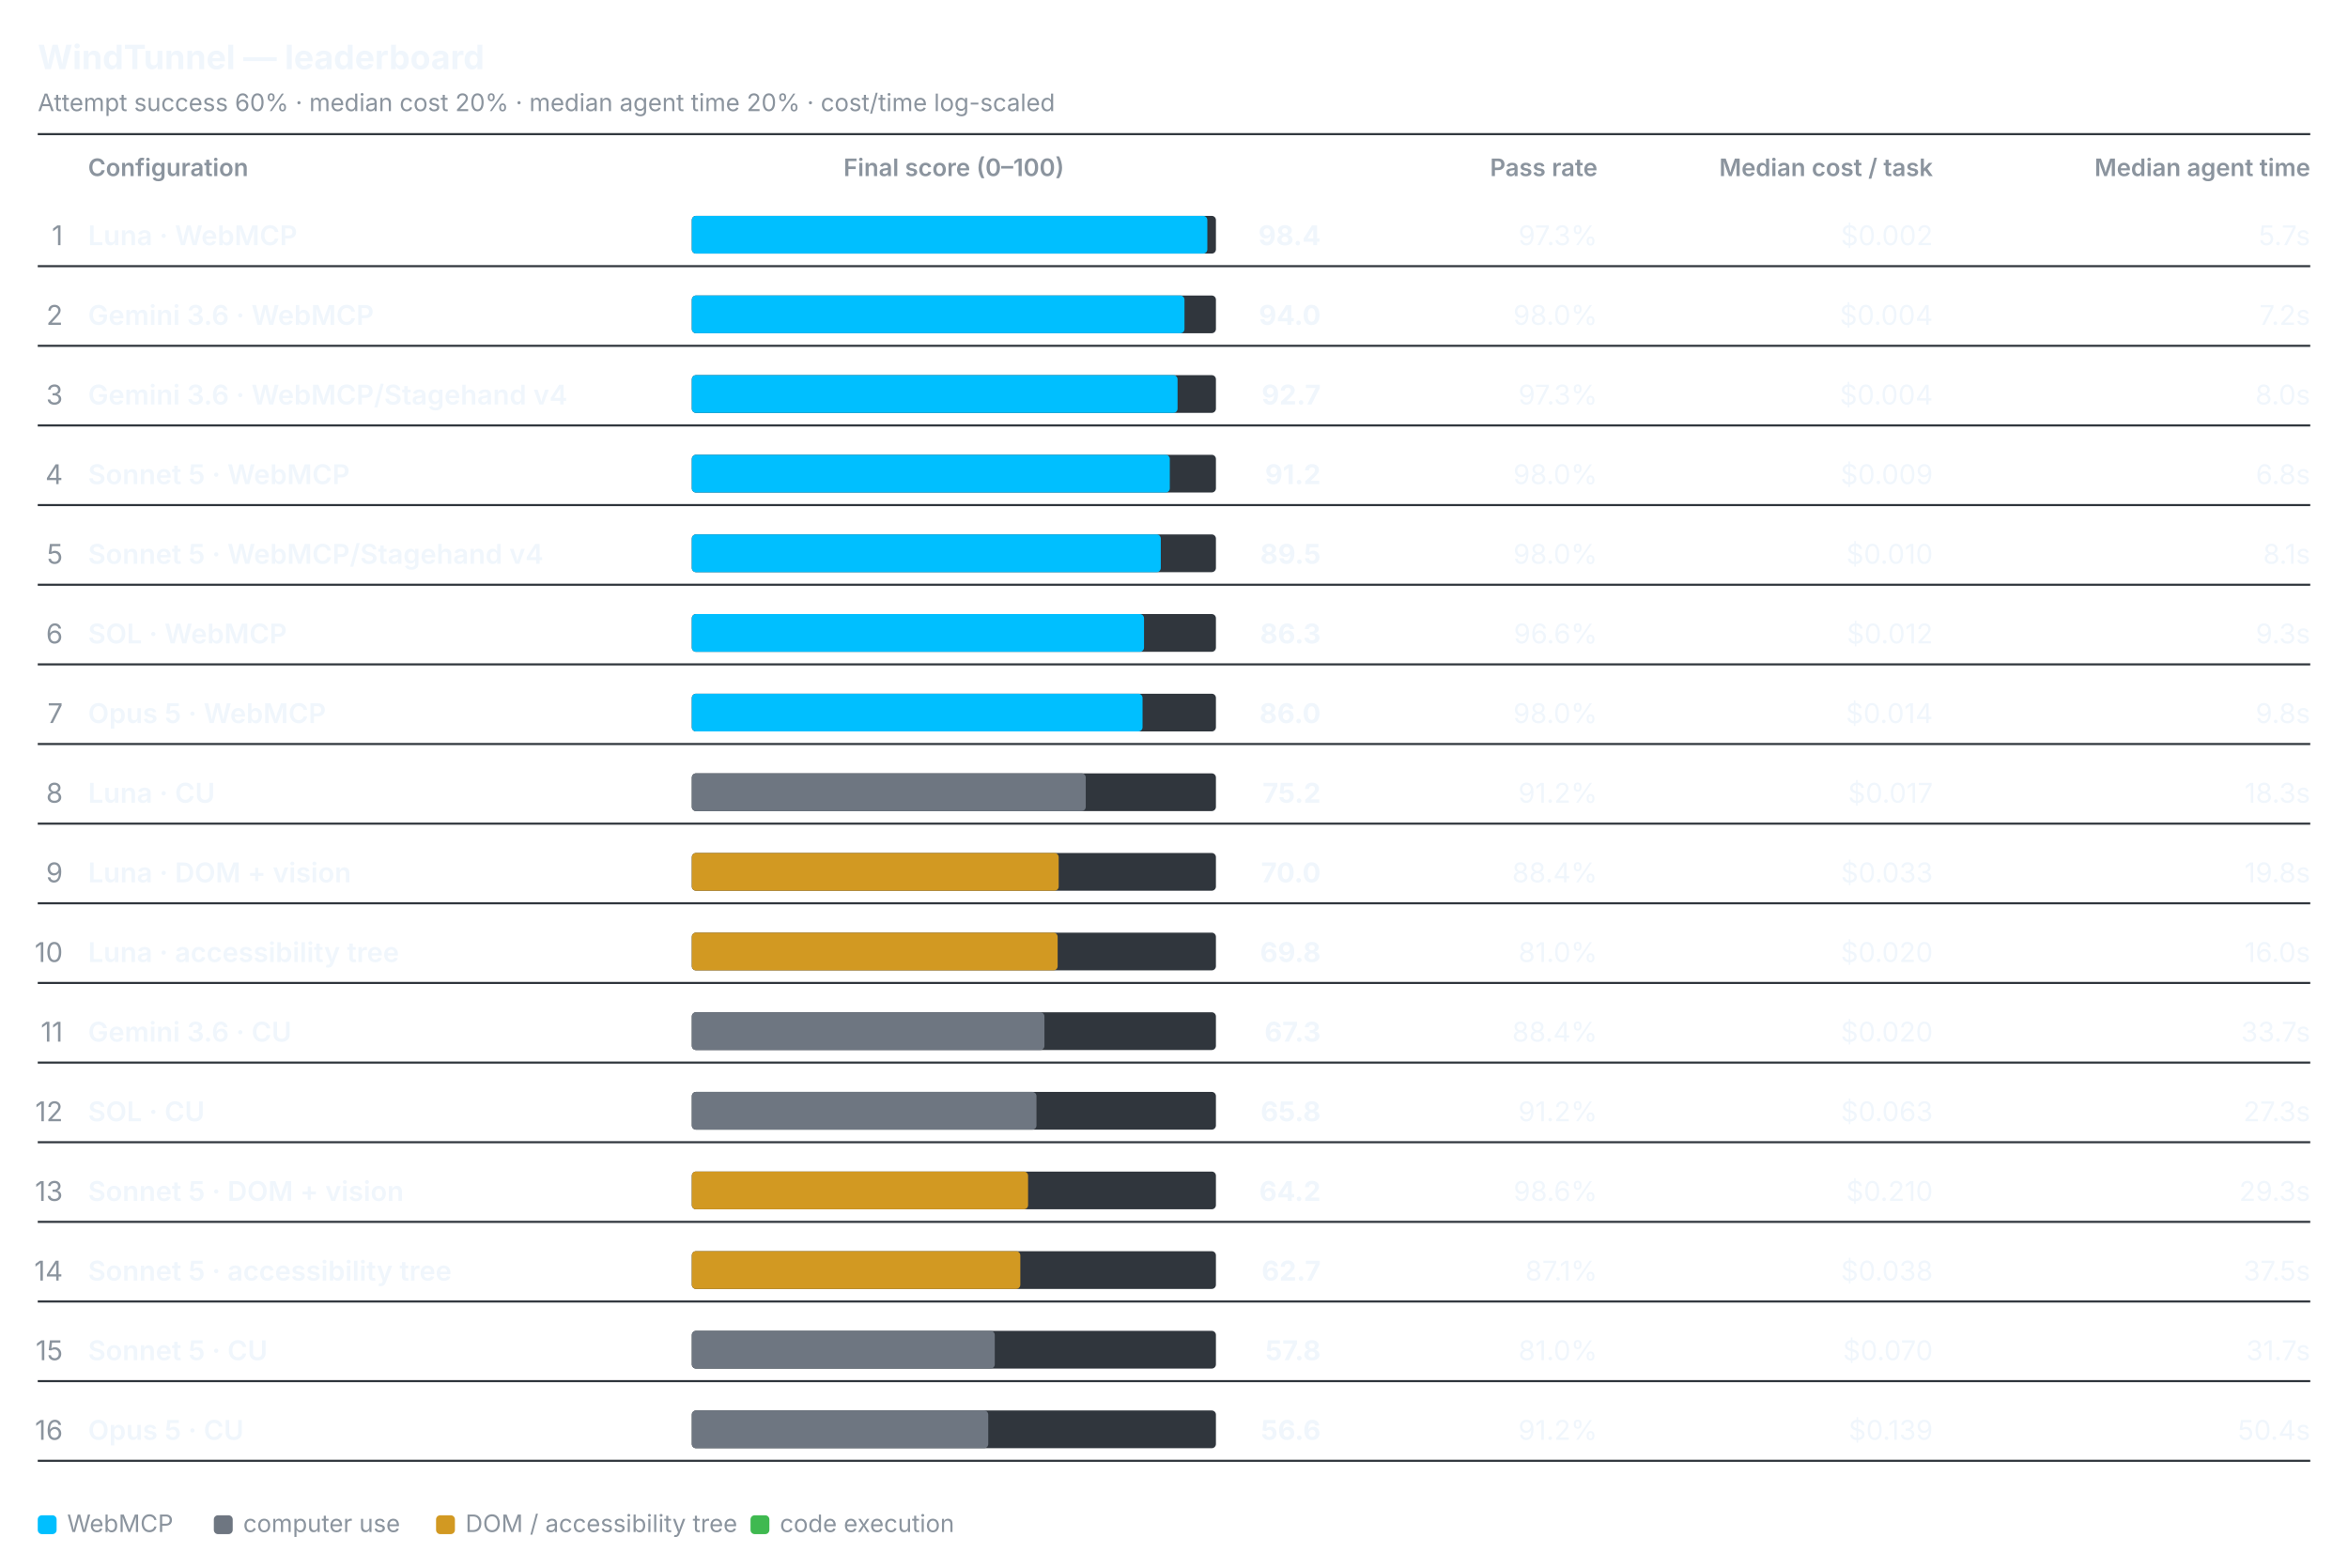
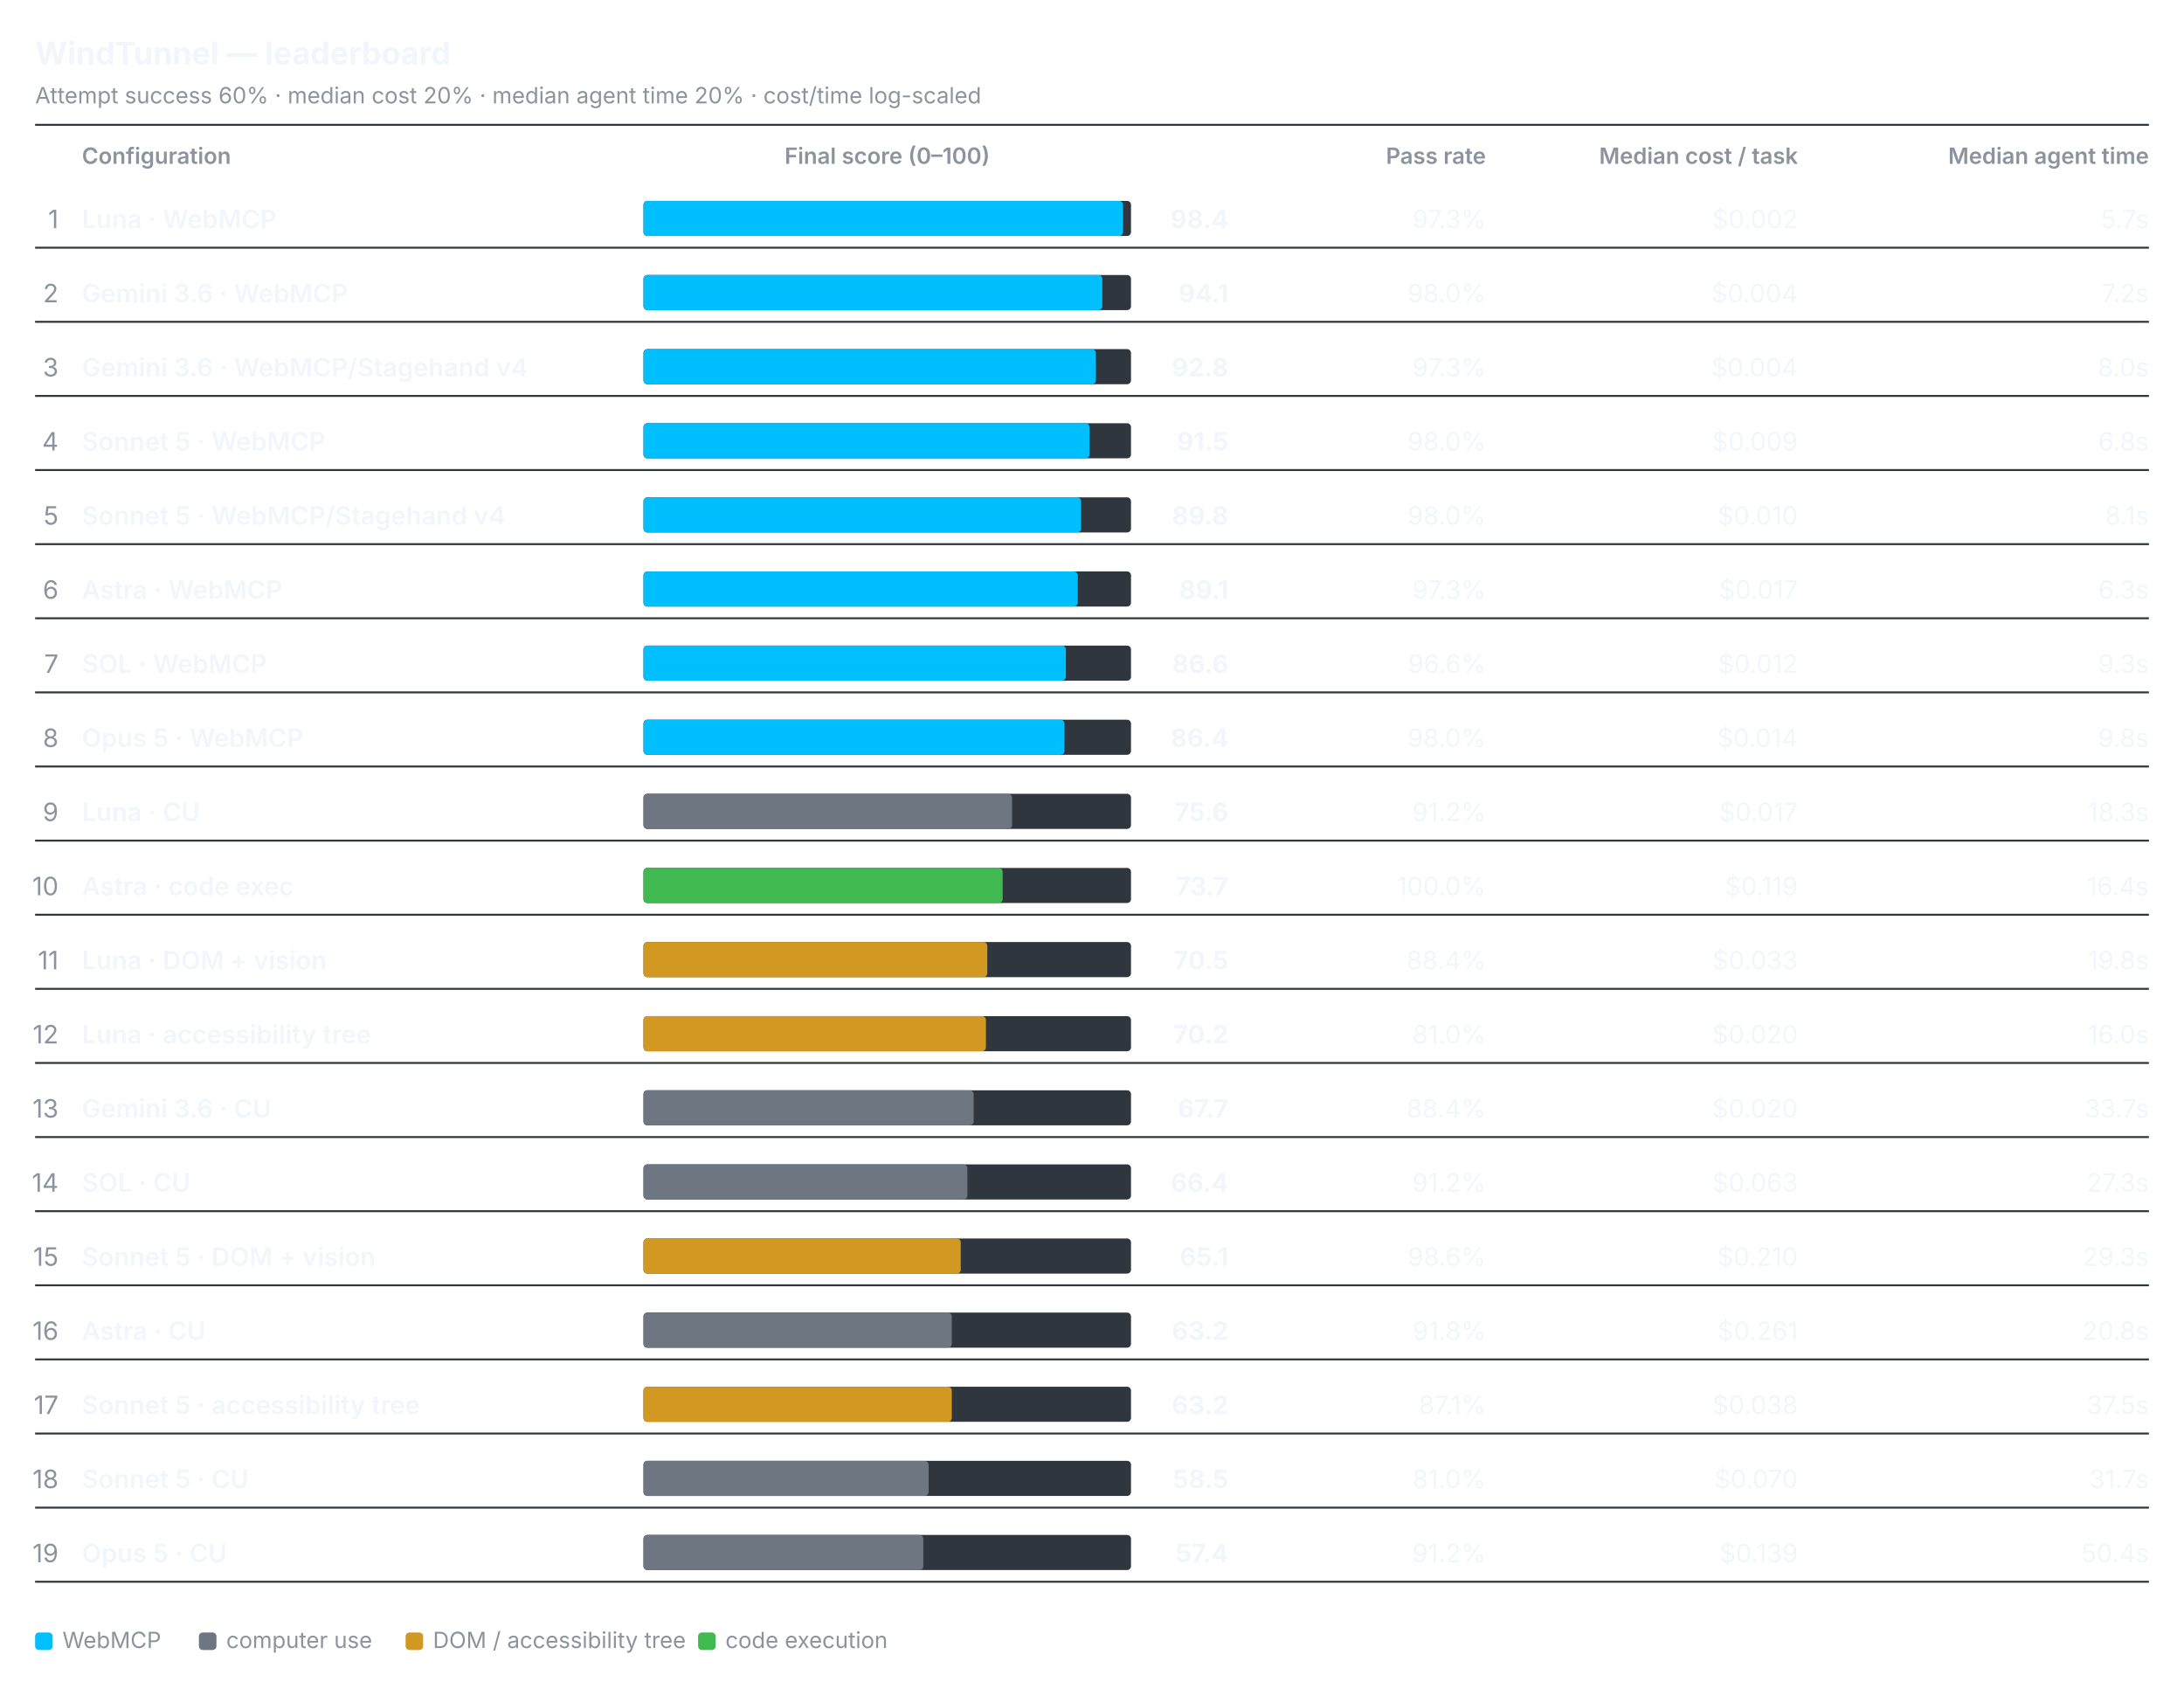
- <svg xmlns="http://www.w3.org/2000/svg" viewBox="0 0 1120 748" width="1120" height="748" font-family="system-ui,-apple-system,sans-serif" font-size="13">
+ <svg xmlns="http://www.w3.org/2000/svg" viewBox="0 0 1120 862" width="1120" height="862" font-family="system-ui,-apple-system,sans-serif" font-size="13">
  <text x="18" y="33" font-size="16" font-weight="650" fill="#f0f6fc">WindTunnel — leaderboard</text>
  <text x="18" y="53" font-size="11.5" fill="#8b949e">Attempt success 60% · median cost 20% · median agent time 20% · cost/time log-scaled</text>
  <line x1="18" y1="64" x2="1102" y2="64" stroke="#30363d" stroke-width="1" />
  <text x="42" y="84" font-size="11.5" font-weight="600" fill="#8b949e">Configuration</text>
  <text x="455" y="84" text-anchor="middle" font-size="11.5" font-weight="600" fill="#8b949e">Final score (0–100)</text>
  <text x="762" y="84" text-anchor="end" font-size="11.5" font-weight="600" fill="#8b949e">Pass rate</text>
  <text x="922" y="84" text-anchor="end" font-size="11.5" font-weight="600" fill="#8b949e">Median cost / task</text>
  <text x="1102" y="84" text-anchor="end" font-size="11.5" font-weight="600" fill="#8b949e">Median agent time</text>
  <line x1="18" y1="127" x2="1102" y2="127" stroke="#30363d" stroke-width="1" />
  <text x="30" y="117" text-anchor="end" fill="#8b949e">1</text>
  <text x="42" y="117" font-weight="600" fill="#f0f6fc">Luna · WebMCP</text>
  <rect x="330" y="103" width="250" height="18" rx="2" fill="#30363d" />
  <rect x="330" y="103" width="245.9" height="18" rx="2" fill="#00bfff" />
  <text x="630" y="117" text-anchor="end" font-weight="700" fill="#f0f6fc">98.4</text>
  <text x="762" y="117" text-anchor="end" fill="#f0f6fc">97.3%</text>
  <text x="922" y="117" text-anchor="end" fill="#f0f6fc">$0.002</text>
  <text x="1102" y="117" text-anchor="end" fill="#f0f6fc">5.7s</text>
  <line x1="18" y1="165" x2="1102" y2="165" stroke="#30363d" stroke-width="1" />
  <text x="30" y="155" text-anchor="end" fill="#8b949e">2</text>
  <text x="42" y="155" font-weight="600" fill="#f0f6fc">Gemini 3.6 · WebMCP</text>
  <rect x="330" y="141" width="250" height="18" rx="2" fill="#30363d" />
-   <rect x="330" y="141" width="235.0" height="18" rx="2" fill="#00bfff" />
-   <text x="630" y="155" text-anchor="end" font-weight="700" fill="#f0f6fc">94.0</text>
+   <rect x="330" y="141" width="235.3" height="18" rx="2" fill="#00bfff" />
+   <text x="630" y="155" text-anchor="end" font-weight="700" fill="#f0f6fc">94.1</text>
  <text x="762" y="155" text-anchor="end" fill="#f0f6fc">98.0%</text>
  <text x="922" y="155" text-anchor="end" fill="#f0f6fc">$0.004</text>
  <text x="1102" y="155" text-anchor="end" fill="#f0f6fc">7.2s</text>
  <line x1="18" y1="203" x2="1102" y2="203" stroke="#30363d" stroke-width="1" />
  <text x="30" y="193" text-anchor="end" fill="#8b949e">3</text>
  <text x="42" y="193" font-weight="600" fill="#f0f6fc">Gemini 3.6 · WebMCP/Stagehand v4</text>
  <rect x="330" y="179" width="250" height="18" rx="2" fill="#30363d" />
-   <rect x="330" y="179" width="231.7" height="18" rx="2" fill="#00bfff" />
-   <text x="630" y="193" text-anchor="end" font-weight="700" fill="#f0f6fc">92.7</text>
+   <rect x="330" y="179" width="232.0" height="18" rx="2" fill="#00bfff" />
+   <text x="630" y="193" text-anchor="end" font-weight="700" fill="#f0f6fc">92.8</text>
  <text x="762" y="193" text-anchor="end" fill="#f0f6fc">97.3%</text>
  <text x="922" y="193" text-anchor="end" fill="#f0f6fc">$0.004</text>
  <text x="1102" y="193" text-anchor="end" fill="#f0f6fc">8.0s</text>
  <line x1="18" y1="241" x2="1102" y2="241" stroke="#30363d" stroke-width="1" />
  <text x="30" y="231" text-anchor="end" fill="#8b949e">4</text>
  <text x="42" y="231" font-weight="600" fill="#f0f6fc">Sonnet 5 · WebMCP</text>
  <rect x="330" y="217" width="250" height="18" rx="2" fill="#30363d" />
-   <rect x="330" y="217" width="228.0" height="18" rx="2" fill="#00bfff" />
-   <text x="630" y="231" text-anchor="end" font-weight="700" fill="#f0f6fc">91.2</text>
+   <rect x="330" y="217" width="228.7" height="18" rx="2" fill="#00bfff" />
+   <text x="630" y="231" text-anchor="end" font-weight="700" fill="#f0f6fc">91.5</text>
  <text x="762" y="231" text-anchor="end" fill="#f0f6fc">98.0%</text>
  <text x="922" y="231" text-anchor="end" fill="#f0f6fc">$0.009</text>
  <text x="1102" y="231" text-anchor="end" fill="#f0f6fc">6.8s</text>
  <line x1="18" y1="279" x2="1102" y2="279" stroke="#30363d" stroke-width="1" />
  <text x="30" y="269" text-anchor="end" fill="#8b949e">5</text>
  <text x="42" y="269" font-weight="600" fill="#f0f6fc">Sonnet 5 · WebMCP/Stagehand v4</text>
  <rect x="330" y="255" width="250" height="18" rx="2" fill="#30363d" />
-   <rect x="330" y="255" width="223.7" height="18" rx="2" fill="#00bfff" />
-   <text x="630" y="269" text-anchor="end" font-weight="700" fill="#f0f6fc">89.5</text>
+   <rect x="330" y="255" width="224.4" height="18" rx="2" fill="#00bfff" />
+   <text x="630" y="269" text-anchor="end" font-weight="700" fill="#f0f6fc">89.8</text>
  <text x="762" y="269" text-anchor="end" fill="#f0f6fc">98.0%</text>
  <text x="922" y="269" text-anchor="end" fill="#f0f6fc">$0.010</text>
  <text x="1102" y="269" text-anchor="end" fill="#f0f6fc">8.1s</text>
  <line x1="18" y1="317" x2="1102" y2="317" stroke="#30363d" stroke-width="1" />
  <text x="30" y="307" text-anchor="end" fill="#8b949e">6</text>
-   <text x="42" y="307" font-weight="600" fill="#f0f6fc">SOL · WebMCP</text>
+   <text x="42" y="307" font-weight="600" fill="#f0f6fc">Astra · WebMCP</text>
  <rect x="330" y="293" width="250" height="18" rx="2" fill="#30363d" />
-   <rect x="330" y="293" width="215.7" height="18" rx="2" fill="#00bfff" />
-   <text x="630" y="307" text-anchor="end" font-weight="700" fill="#f0f6fc">86.3</text>
-   <text x="762" y="307" text-anchor="end" fill="#f0f6fc">96.6%</text>
-   <text x="922" y="307" text-anchor="end" fill="#f0f6fc">$0.012</text>
-   <text x="1102" y="307" text-anchor="end" fill="#f0f6fc">9.3s</text>
+   <rect x="330" y="293" width="222.7" height="18" rx="2" fill="#00bfff" />
+   <text x="630" y="307" text-anchor="end" font-weight="700" fill="#f0f6fc">89.1</text>
+   <text x="762" y="307" text-anchor="end" fill="#f0f6fc">97.3%</text>
+   <text x="922" y="307" text-anchor="end" fill="#f0f6fc">$0.017</text>
+   <text x="1102" y="307" text-anchor="end" fill="#f0f6fc">6.3s</text>
  <line x1="18" y1="355" x2="1102" y2="355" stroke="#30363d" stroke-width="1" />
  <text x="30" y="345" text-anchor="end" fill="#8b949e">7</text>
-   <text x="42" y="345" font-weight="600" fill="#f0f6fc">Opus 5 · WebMCP</text>
+   <text x="42" y="345" font-weight="600" fill="#f0f6fc">SOL · WebMCP</text>
  <rect x="330" y="331" width="250" height="18" rx="2" fill="#30363d" />
-   <rect x="330" y="331" width="215.0" height="18" rx="2" fill="#00bfff" />
-   <text x="630" y="345" text-anchor="end" font-weight="700" fill="#f0f6fc">86.0</text>
-   <text x="762" y="345" text-anchor="end" fill="#f0f6fc">98.0%</text>
-   <text x="922" y="345" text-anchor="end" fill="#f0f6fc">$0.014</text>
-   <text x="1102" y="345" text-anchor="end" fill="#f0f6fc">9.8s</text>
+   <rect x="330" y="331" width="216.6" height="18" rx="2" fill="#00bfff" />
+   <text x="630" y="345" text-anchor="end" font-weight="700" fill="#f0f6fc">86.6</text>
+   <text x="762" y="345" text-anchor="end" fill="#f0f6fc">96.6%</text>
+   <text x="922" y="345" text-anchor="end" fill="#f0f6fc">$0.012</text>
+   <text x="1102" y="345" text-anchor="end" fill="#f0f6fc">9.3s</text>
  <line x1="18" y1="393" x2="1102" y2="393" stroke="#30363d" stroke-width="1" />
  <text x="30" y="383" text-anchor="end" fill="#8b949e">8</text>
-   <text x="42" y="383" font-weight="600" fill="#f0f6fc">Luna · CU</text>
+   <text x="42" y="383" font-weight="600" fill="#f0f6fc">Opus 5 · WebMCP</text>
  <rect x="330" y="369" width="250" height="18" rx="2" fill="#30363d" />
-   <rect x="330" y="369" width="187.9" height="18" rx="2" fill="#6e7681" />
-   <text x="630" y="383" text-anchor="end" font-weight="700" fill="#f0f6fc">75.2</text>
-   <text x="762" y="383" text-anchor="end" fill="#f0f6fc">91.2%</text>
-   <text x="922" y="383" text-anchor="end" fill="#f0f6fc">$0.017</text>
-   <text x="1102" y="383" text-anchor="end" fill="#f0f6fc">18.3s</text>
+   <rect x="330" y="369" width="215.9" height="18" rx="2" fill="#00bfff" />
+   <text x="630" y="383" text-anchor="end" font-weight="700" fill="#f0f6fc">86.4</text>
+   <text x="762" y="383" text-anchor="end" fill="#f0f6fc">98.0%</text>
+   <text x="922" y="383" text-anchor="end" fill="#f0f6fc">$0.014</text>
+   <text x="1102" y="383" text-anchor="end" fill="#f0f6fc">9.8s</text>
  <line x1="18" y1="431" x2="1102" y2="431" stroke="#30363d" stroke-width="1" />
  <text x="30" y="421" text-anchor="end" fill="#8b949e">9</text>
-   <text x="42" y="421" font-weight="600" fill="#f0f6fc">Luna · DOM + vision</text>
+   <text x="42" y="421" font-weight="600" fill="#f0f6fc">Luna · CU</text>
  <rect x="330" y="407" width="250" height="18" rx="2" fill="#30363d" />
-   <rect x="330" y="407" width="175.0" height="18" rx="2" fill="#d29922" />
-   <text x="630" y="421" text-anchor="end" font-weight="700" fill="#f0f6fc">70.0</text>
-   <text x="762" y="421" text-anchor="end" fill="#f0f6fc">88.4%</text>
-   <text x="922" y="421" text-anchor="end" fill="#f0f6fc">$0.033</text>
-   <text x="1102" y="421" text-anchor="end" fill="#f0f6fc">19.8s</text>
+   <rect x="330" y="407" width="189.0" height="18" rx="2" fill="#6e7681" />
+   <text x="630" y="421" text-anchor="end" font-weight="700" fill="#f0f6fc">75.6</text>
+   <text x="762" y="421" text-anchor="end" fill="#f0f6fc">91.2%</text>
+   <text x="922" y="421" text-anchor="end" fill="#f0f6fc">$0.017</text>
+   <text x="1102" y="421" text-anchor="end" fill="#f0f6fc">18.3s</text>
  <line x1="18" y1="469" x2="1102" y2="469" stroke="#30363d" stroke-width="1" />
  <text x="30" y="459" text-anchor="end" fill="#8b949e">10</text>
-   <text x="42" y="459" font-weight="600" fill="#f0f6fc">Luna · accessibility tree</text>
+   <text x="42" y="459" font-weight="600" fill="#f0f6fc">Astra · code exec</text>
  <rect x="330" y="445" width="250" height="18" rx="2" fill="#30363d" />
-   <rect x="330" y="445" width="174.5" height="18" rx="2" fill="#d29922" />
-   <text x="630" y="459" text-anchor="end" font-weight="700" fill="#f0f6fc">69.8</text>
-   <text x="762" y="459" text-anchor="end" fill="#f0f6fc">81.0%</text>
-   <text x="922" y="459" text-anchor="end" fill="#f0f6fc">$0.020</text>
-   <text x="1102" y="459" text-anchor="end" fill="#f0f6fc">16.0s</text>
+   <rect x="330" y="445" width="184.2" height="18" rx="2" fill="#3fb950" />
+   <text x="630" y="459" text-anchor="end" font-weight="700" fill="#f0f6fc">73.7</text>
+   <text x="762" y="459" text-anchor="end" fill="#f0f6fc">100.0%</text>
+   <text x="922" y="459" text-anchor="end" fill="#f0f6fc">$0.119</text>
+   <text x="1102" y="459" text-anchor="end" fill="#f0f6fc">16.4s</text>
  <line x1="18" y1="507" x2="1102" y2="507" stroke="#30363d" stroke-width="1" />
  <text x="30" y="497" text-anchor="end" fill="#8b949e">11</text>
-   <text x="42" y="497" font-weight="600" fill="#f0f6fc">Gemini 3.6 · CU</text>
+   <text x="42" y="497" font-weight="600" fill="#f0f6fc">Luna · DOM + vision</text>
  <rect x="330" y="483" width="250" height="18" rx="2" fill="#30363d" />
-   <rect x="330" y="483" width="168.2" height="18" rx="2" fill="#6e7681" />
-   <text x="630" y="497" text-anchor="end" font-weight="700" fill="#f0f6fc">67.3</text>
+   <rect x="330" y="483" width="176.3" height="18" rx="2" fill="#d29922" />
+   <text x="630" y="497" text-anchor="end" font-weight="700" fill="#f0f6fc">70.5</text>
  <text x="762" y="497" text-anchor="end" fill="#f0f6fc">88.4%</text>
-   <text x="922" y="497" text-anchor="end" fill="#f0f6fc">$0.020</text>
-   <text x="1102" y="497" text-anchor="end" fill="#f0f6fc">33.7s</text>
+   <text x="922" y="497" text-anchor="end" fill="#f0f6fc">$0.033</text>
+   <text x="1102" y="497" text-anchor="end" fill="#f0f6fc">19.8s</text>
  <line x1="18" y1="545" x2="1102" y2="545" stroke="#30363d" stroke-width="1" />
  <text x="30" y="535" text-anchor="end" fill="#8b949e">12</text>
-   <text x="42" y="535" font-weight="600" fill="#f0f6fc">SOL · CU</text>
+   <text x="42" y="535" font-weight="600" fill="#f0f6fc">Luna · accessibility tree</text>
  <rect x="330" y="521" width="250" height="18" rx="2" fill="#30363d" />
-   <rect x="330" y="521" width="164.4" height="18" rx="2" fill="#6e7681" />
-   <text x="630" y="535" text-anchor="end" font-weight="700" fill="#f0f6fc">65.8</text>
-   <text x="762" y="535" text-anchor="end" fill="#f0f6fc">91.2%</text>
-   <text x="922" y="535" text-anchor="end" fill="#f0f6fc">$0.063</text>
-   <text x="1102" y="535" text-anchor="end" fill="#f0f6fc">27.3s</text>
+   <rect x="330" y="521" width="175.6" height="18" rx="2" fill="#d29922" />
+   <text x="630" y="535" text-anchor="end" font-weight="700" fill="#f0f6fc">70.2</text>
+   <text x="762" y="535" text-anchor="end" fill="#f0f6fc">81.0%</text>
+   <text x="922" y="535" text-anchor="end" fill="#f0f6fc">$0.020</text>
+   <text x="1102" y="535" text-anchor="end" fill="#f0f6fc">16.0s</text>
  <line x1="18" y1="583" x2="1102" y2="583" stroke="#30363d" stroke-width="1" />
  <text x="30" y="573" text-anchor="end" fill="#8b949e">13</text>
-   <text x="42" y="573" font-weight="600" fill="#f0f6fc">Sonnet 5 · DOM + vision</text>
+   <text x="42" y="573" font-weight="600" fill="#f0f6fc">Gemini 3.6 · CU</text>
  <rect x="330" y="559" width="250" height="18" rx="2" fill="#30363d" />
-   <rect x="330" y="559" width="160.4" height="18" rx="2" fill="#d29922" />
-   <text x="630" y="573" text-anchor="end" font-weight="700" fill="#f0f6fc">64.2</text>
-   <text x="762" y="573" text-anchor="end" fill="#f0f6fc">98.6%</text>
-   <text x="922" y="573" text-anchor="end" fill="#f0f6fc">$0.210</text>
-   <text x="1102" y="573" text-anchor="end" fill="#f0f6fc">29.3s</text>
+   <rect x="330" y="559" width="169.3" height="18" rx="2" fill="#6e7681" />
+   <text x="630" y="573" text-anchor="end" font-weight="700" fill="#f0f6fc">67.7</text>
+   <text x="762" y="573" text-anchor="end" fill="#f0f6fc">88.4%</text>
+   <text x="922" y="573" text-anchor="end" fill="#f0f6fc">$0.020</text>
+   <text x="1102" y="573" text-anchor="end" fill="#f0f6fc">33.7s</text>
  <line x1="18" y1="621" x2="1102" y2="621" stroke="#30363d" stroke-width="1" />
  <text x="30" y="611" text-anchor="end" fill="#8b949e">14</text>
-   <text x="42" y="611" font-weight="600" fill="#f0f6fc">Sonnet 5 · accessibility tree</text>
+   <text x="42" y="611" font-weight="600" fill="#f0f6fc">SOL · CU</text>
  <rect x="330" y="597" width="250" height="18" rx="2" fill="#30363d" />
-   <rect x="330" y="597" width="156.7" height="18" rx="2" fill="#d29922" />
-   <text x="630" y="611" text-anchor="end" font-weight="700" fill="#f0f6fc">62.7</text>
-   <text x="762" y="611" text-anchor="end" fill="#f0f6fc">87.1%</text>
-   <text x="922" y="611" text-anchor="end" fill="#f0f6fc">$0.038</text>
-   <text x="1102" y="611" text-anchor="end" fill="#f0f6fc">37.5s</text>
+   <rect x="330" y="597" width="166.1" height="18" rx="2" fill="#6e7681" />
+   <text x="630" y="611" text-anchor="end" font-weight="700" fill="#f0f6fc">66.4</text>
+   <text x="762" y="611" text-anchor="end" fill="#f0f6fc">91.2%</text>
+   <text x="922" y="611" text-anchor="end" fill="#f0f6fc">$0.063</text>
+   <text x="1102" y="611" text-anchor="end" fill="#f0f6fc">27.3s</text>
  <line x1="18" y1="659" x2="1102" y2="659" stroke="#30363d" stroke-width="1" />
  <text x="30" y="649" text-anchor="end" fill="#8b949e">15</text>
-   <text x="42" y="649" font-weight="600" fill="#f0f6fc">Sonnet 5 · CU</text>
+   <text x="42" y="649" font-weight="600" fill="#f0f6fc">Sonnet 5 · DOM + vision</text>
  <rect x="330" y="635" width="250" height="18" rx="2" fill="#30363d" />
-   <rect x="330" y="635" width="144.5" height="18" rx="2" fill="#6e7681" />
-   <text x="630" y="649" text-anchor="end" font-weight="700" fill="#f0f6fc">57.8</text>
-   <text x="762" y="649" text-anchor="end" fill="#f0f6fc">81.0%</text>
-   <text x="922" y="649" text-anchor="end" fill="#f0f6fc">$0.070</text>
-   <text x="1102" y="649" text-anchor="end" fill="#f0f6fc">31.7s</text>
+   <rect x="330" y="635" width="162.7" height="18" rx="2" fill="#d29922" />
+   <text x="630" y="649" text-anchor="end" font-weight="700" fill="#f0f6fc">65.1</text>
+   <text x="762" y="649" text-anchor="end" fill="#f0f6fc">98.6%</text>
+   <text x="922" y="649" text-anchor="end" fill="#f0f6fc">$0.210</text>
+   <text x="1102" y="649" text-anchor="end" fill="#f0f6fc">29.3s</text>
  <line x1="18" y1="697" x2="1102" y2="697" stroke="#30363d" stroke-width="1" />
  <text x="30" y="687" text-anchor="end" fill="#8b949e">16</text>
-   <text x="42" y="687" font-weight="600" fill="#f0f6fc">Opus 5 · CU</text>
+   <text x="42" y="687" font-weight="600" fill="#f0f6fc">Astra · CU</text>
  <rect x="330" y="673" width="250" height="18" rx="2" fill="#30363d" />
-   <rect x="330" y="673" width="141.4" height="18" rx="2" fill="#6e7681" />
-   <text x="630" y="687" text-anchor="end" font-weight="700" fill="#f0f6fc">56.6</text>
-   <text x="762" y="687" text-anchor="end" fill="#f0f6fc">91.2%</text>
-   <text x="922" y="687" text-anchor="end" fill="#f0f6fc">$0.139</text>
-   <text x="1102" y="687" text-anchor="end" fill="#f0f6fc">50.4s</text>
-   <rect x="18" y="723" width="9" height="9" rx="2" fill="#00bfff" />
-   <text x="32" y="731" font-size="11.5" fill="#8b949e">WebMCP</text>
-   <rect x="102" y="723" width="9" height="9" rx="2" fill="#6e7681" />
-   <text x="116" y="731" font-size="11.5" fill="#8b949e">computer use</text>
-   <rect x="208" y="723" width="9" height="9" rx="2" fill="#d29922" />
-   <text x="222" y="731" font-size="11.5" fill="#8b949e">DOM / accessibility tree</text>
-   <rect x="358" y="723" width="9" height="9" rx="2" fill="#3fb950" />
-   <text x="372" y="731" font-size="11.5" fill="#8b949e">code execution</text>
+   <rect x="330" y="673" width="158.1" height="18" rx="2" fill="#6e7681" />
+   <text x="630" y="687" text-anchor="end" font-weight="700" fill="#f0f6fc">63.2</text>
+   <text x="762" y="687" text-anchor="end" fill="#f0f6fc">91.8%</text>
+   <text x="922" y="687" text-anchor="end" fill="#f0f6fc">$0.261</text>
+   <text x="1102" y="687" text-anchor="end" fill="#f0f6fc">20.8s</text>
+   <line x1="18" y1="735" x2="1102" y2="735" stroke="#30363d" stroke-width="1" />
+   <text x="30" y="725" text-anchor="end" fill="#8b949e">17</text>
+   <text x="42" y="725" font-weight="600" fill="#f0f6fc">Sonnet 5 · accessibility tree</text>
+   <rect x="330" y="711" width="250" height="18" rx="2" fill="#30363d" />
+   <rect x="330" y="711" width="158.1" height="18" rx="2" fill="#d29922" />
+   <text x="630" y="725" text-anchor="end" font-weight="700" fill="#f0f6fc">63.2</text>
+   <text x="762" y="725" text-anchor="end" fill="#f0f6fc">87.1%</text>
+   <text x="922" y="725" text-anchor="end" fill="#f0f6fc">$0.038</text>
+   <text x="1102" y="725" text-anchor="end" fill="#f0f6fc">37.5s</text>
+   <line x1="18" y1="773" x2="1102" y2="773" stroke="#30363d" stroke-width="1" />
+   <text x="30" y="763" text-anchor="end" fill="#8b949e">18</text>
+   <text x="42" y="763" font-weight="600" fill="#f0f6fc">Sonnet 5 · CU</text>
+   <rect x="330" y="749" width="250" height="18" rx="2" fill="#30363d" />
+   <rect x="330" y="749" width="146.2" height="18" rx="2" fill="#6e7681" />
+   <text x="630" y="763" text-anchor="end" font-weight="700" fill="#f0f6fc">58.5</text>
+   <text x="762" y="763" text-anchor="end" fill="#f0f6fc">81.0%</text>
+   <text x="922" y="763" text-anchor="end" fill="#f0f6fc">$0.070</text>
+   <text x="1102" y="763" text-anchor="end" fill="#f0f6fc">31.7s</text>
+   <line x1="18" y1="811" x2="1102" y2="811" stroke="#30363d" stroke-width="1" />
+   <text x="30" y="801" text-anchor="end" fill="#8b949e">19</text>
+   <text x="42" y="801" font-weight="600" fill="#f0f6fc">Opus 5 · CU</text>
+   <rect x="330" y="787" width="250" height="18" rx="2" fill="#30363d" />
+   <rect x="330" y="787" width="143.5" height="18" rx="2" fill="#6e7681" />
+   <text x="630" y="801" text-anchor="end" font-weight="700" fill="#f0f6fc">57.4</text>
+   <text x="762" y="801" text-anchor="end" fill="#f0f6fc">91.2%</text>
+   <text x="922" y="801" text-anchor="end" fill="#f0f6fc">$0.139</text>
+   <text x="1102" y="801" text-anchor="end" fill="#f0f6fc">50.4s</text>
+   <rect x="18" y="837" width="9" height="9" rx="2" fill="#00bfff" />
+   <text x="32" y="845" font-size="11.5" fill="#8b949e">WebMCP</text>
+   <rect x="102" y="837" width="9" height="9" rx="2" fill="#6e7681" />
+   <text x="116" y="845" font-size="11.5" fill="#8b949e">computer use</text>
+   <rect x="208" y="837" width="9" height="9" rx="2" fill="#d29922" />
+   <text x="222" y="845" font-size="11.5" fill="#8b949e">DOM / accessibility tree</text>
+   <rect x="358" y="837" width="9" height="9" rx="2" fill="#3fb950" />
+   <text x="372" y="845" font-size="11.5" fill="#8b949e">code execution</text>
</svg>
